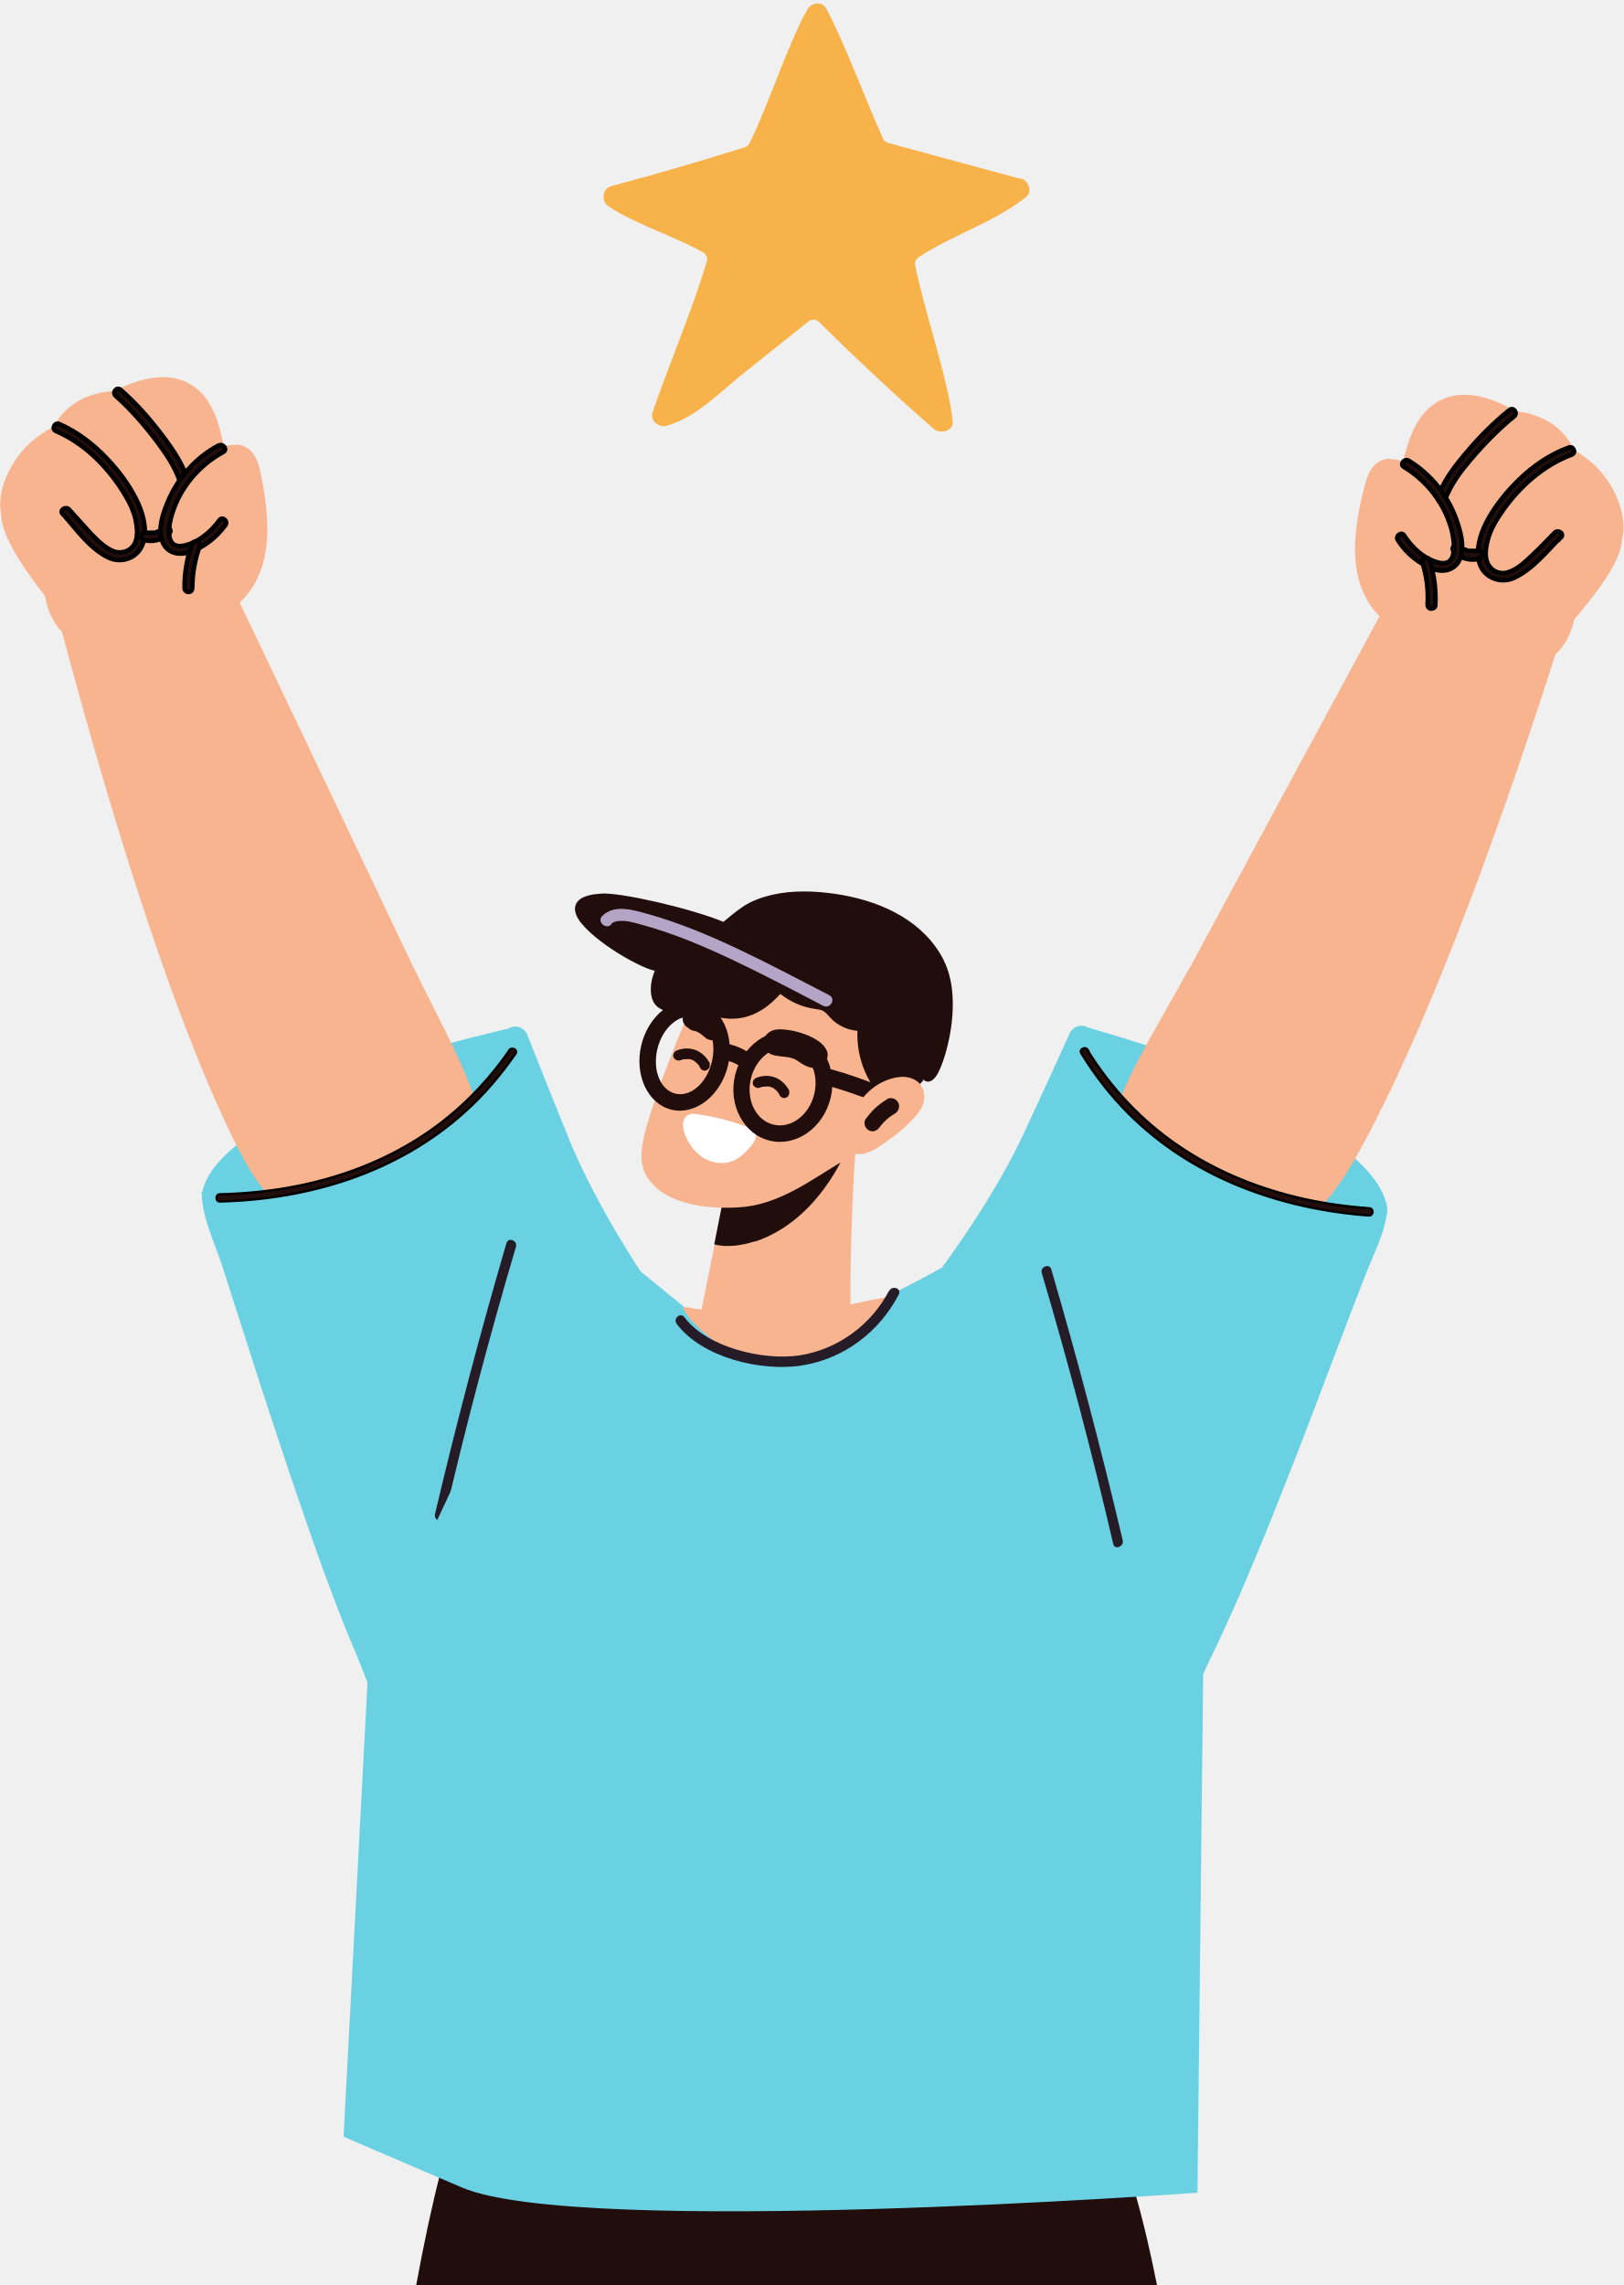
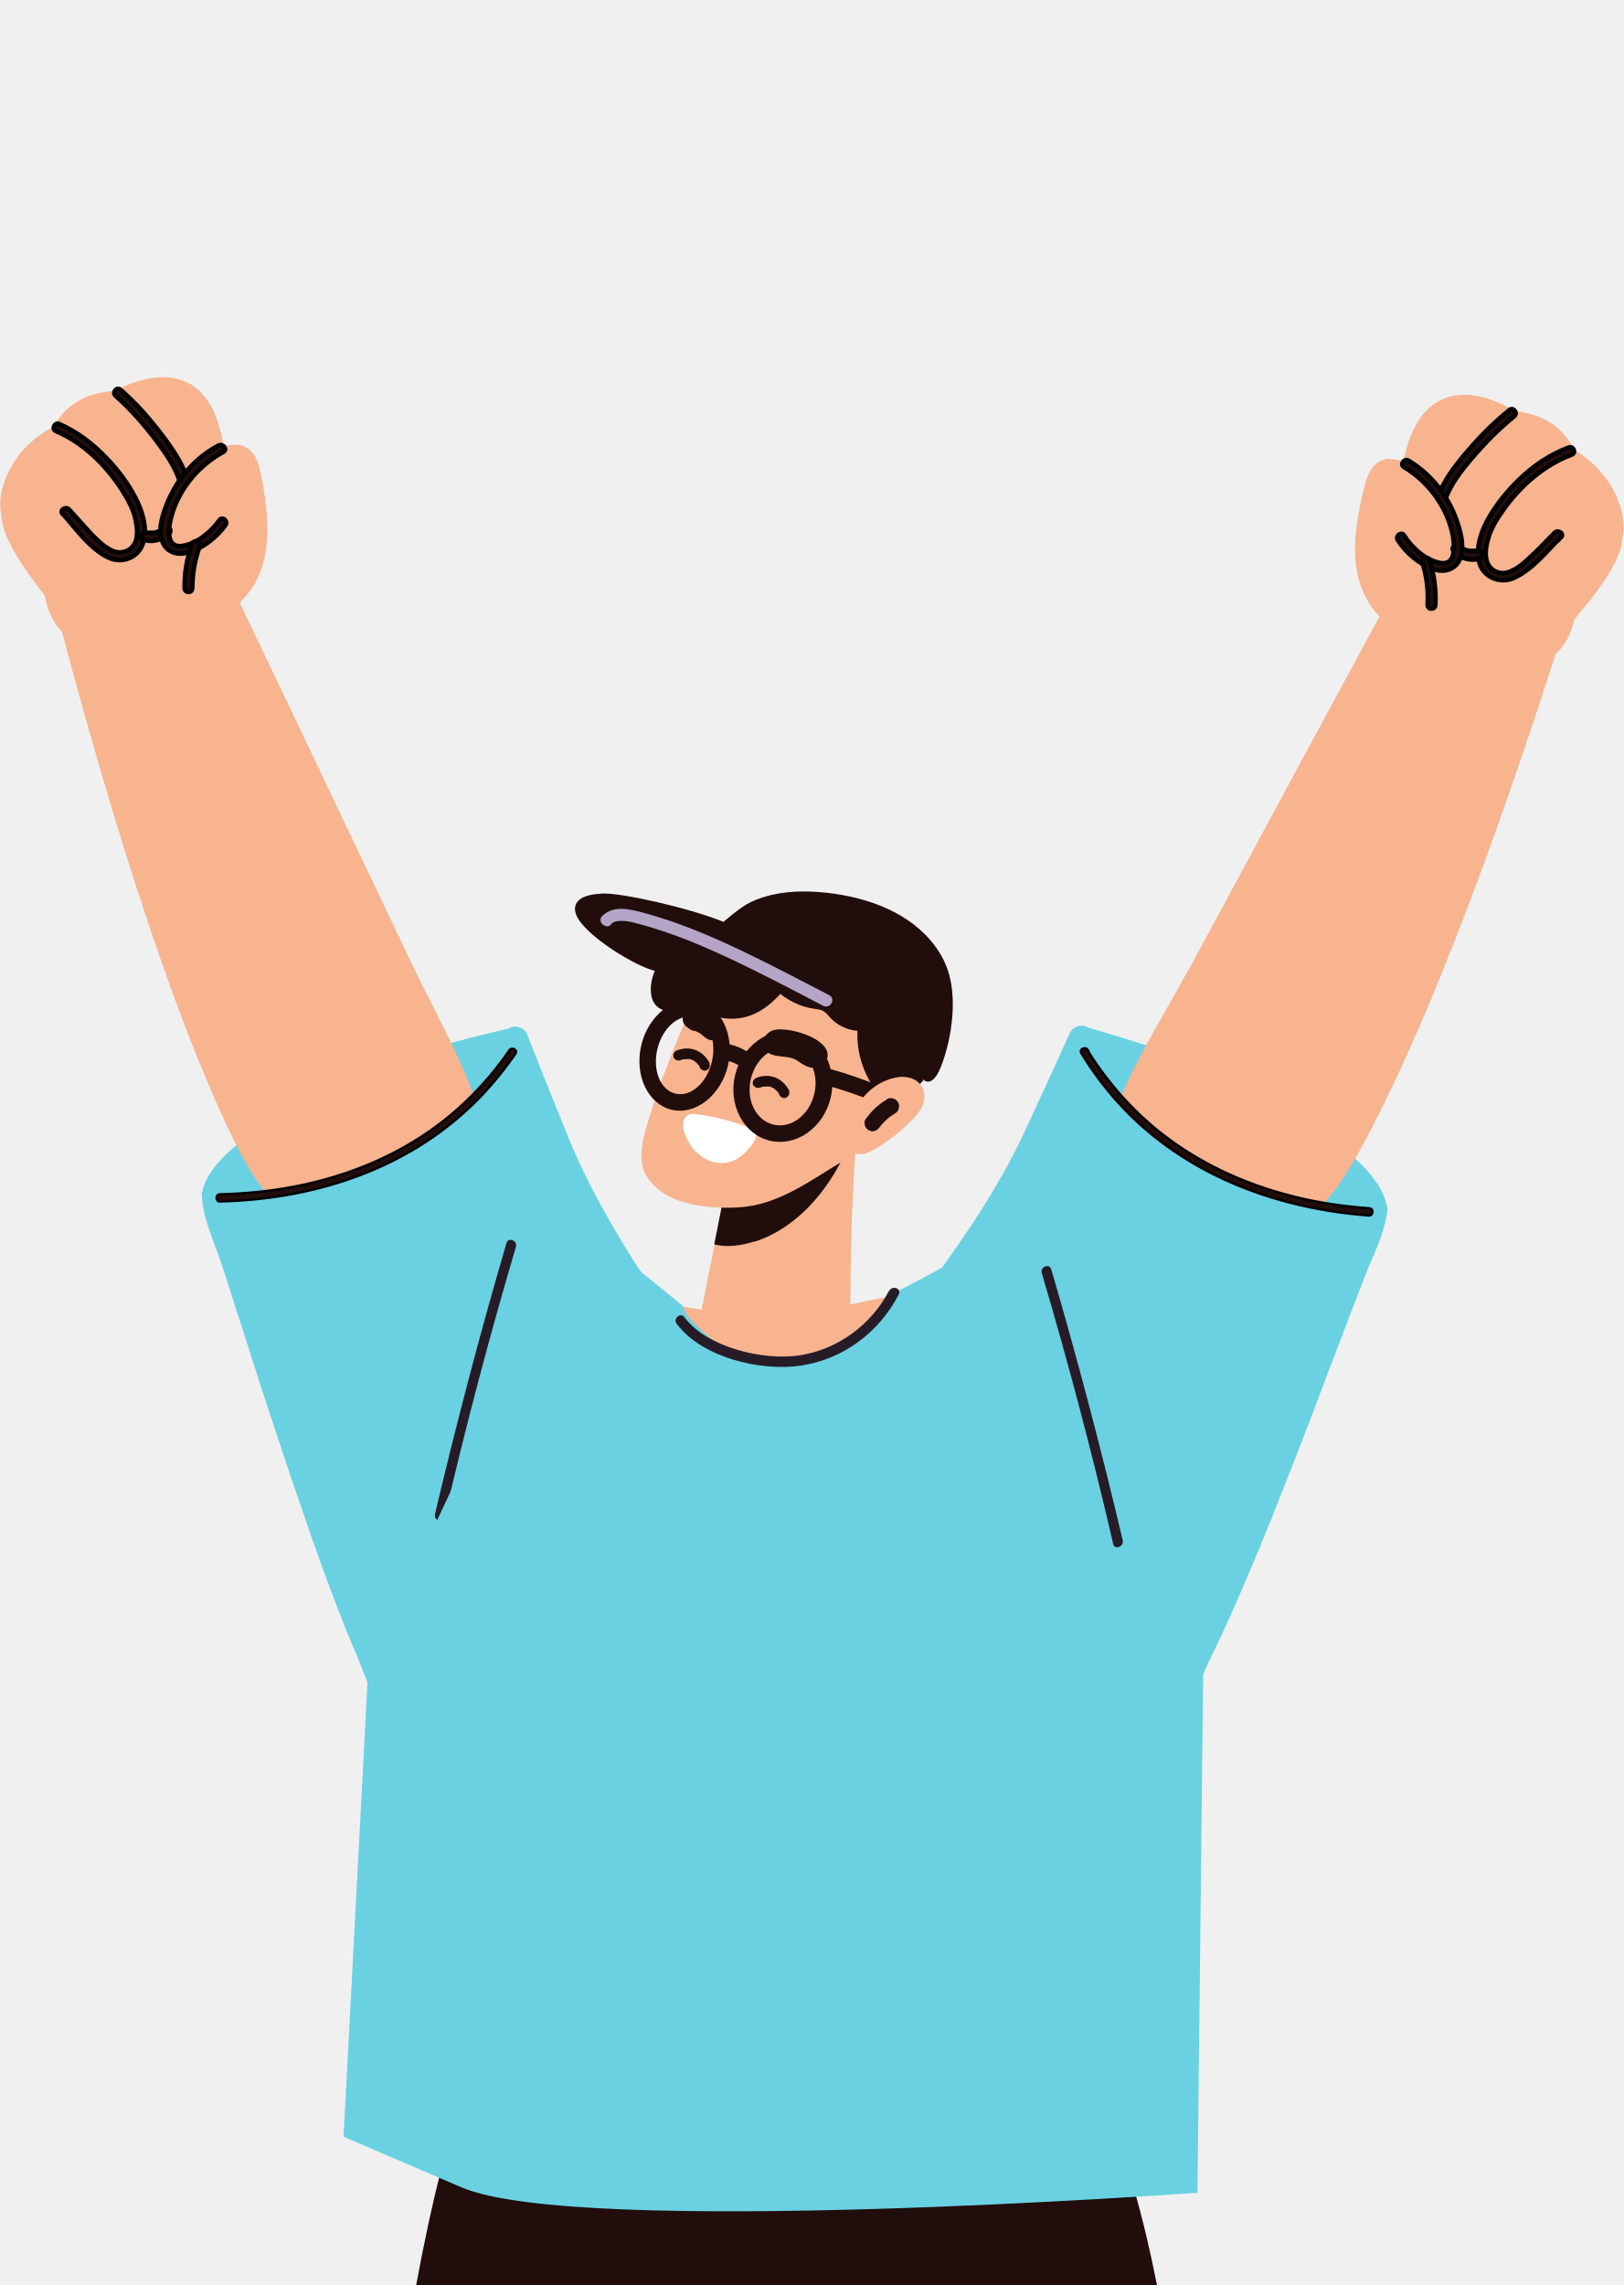
<svg xmlns="http://www.w3.org/2000/svg" id="Capa_2" version="1.1" viewBox="0 0 545.3 767.4">
  <defs>
    <style>
      .st0 {
        fill: #261c27;
      }

      .st1 {
        fill: #6ad1e3;
      }

      .st2 {
        fill: #f7b48f;
      }

      .st3 {
        fill: #f7b24a;
      }

      .st4 {
        fill: #fff;
      }

      .st5 {
        stroke-width: .8px;
      }

      .st5, .st6, .st7 {
        fill: #210d0c;
      }

      .st5, .st7 {
        stroke: #000;
        stroke-miterlimit: 10;
      }

      .st7 {
        stroke-width: 1.5px;
      }

      .st8 {
        fill: #b4a5c7;
      }
    </style>
  </defs>
  <g>
    <g>
      <path class="st6" d="M157.3,701c.5-1.1-1.1,0,0,0h0Z" />
      <path class="st6" d="M370.8,707.3c-.5-1.1,3.6-6.1,2.6-6.2-.2-.3-.5-.6-.9-.8-9.2-5.4-20.4-5.5-30.6-3-9.7,2.4-19,6.8-28,10.9s-17.8,8.7-26,14.2c-7.6,5.2-14.7,11.2-20.5,18.1-6.1-6.9-13.4-13-21.3-18.1-8.5-5.5-17.6-10.1-27-14.2-9.4-4.1-19-8.5-29.1-10.9-10.6-2.5-22.3-2.5-31.8,3-.4.2-.7.5-1,.8-6.4,14.4-12.4,39.1-17.4,66.3h248.8c-4.5-22.8-10.4-44.2-17.9-60h0Z" />
    </g>
    <polygon class="st2" points="302.1 434.7 259.1 443.5 218.3 437.1 223.2 459.9 296.5 484.9 302.1 434.7" />
    <path class="st2" d="M285.7,447.9c-.3-23.1.4-45.8,2.1-68.4.4-.6.6-1.2.5-1.9-.1-1.9-2-3.4-4-3.4-3.5,0-5.9,2-8.3,3.9-1.8,1.4-4.5,2.9-6.9,3.9-4.7,2-10.3,2.9-15.8,2.6-2.1-.1-3.7,1.7-3.6,3.5,0,.5.2.9.4,1.3-2-.7-4.4-.1-4.9,2.2-3.3,16.8-6.6,33.7-10,50.5,15.7,7.2,34.9,12.1,50.5,5.8h0Z" />
    <path class="st6" d="M253.5,417c9.6-3.1,17.6-10,23.3-17.8,5.2-7,9.2-15.2,10.4-23.8-.8-.7-1.8-1.2-3-1.2-3.5,0-5.9,2-8.3,3.9-1.8,1.4-4.5,2.9-6.9,3.9-4.7,2-10.3,2.9-15.8,2.6-2.1-.1-3.7,1.7-3.6,3.5,0,.5.2.9.4,1.3-2-.7-4.4-.1-4.9,2.2-1.7,8.8-3.5,17.6-5.2,26.3,4.4,1.2,9.6.3,13.6-1h0Z" />
    <path class="st2" d="M305.7,358.2c1.2-11-3.5-21.9-12.9-28.8-5.2-3.8-11.3-6.4-17.8-7.1-.6,0-1.3,0-1.8.2-11.4-1.1-23.1-1.4-32.1,5.8-8.9,7.1-12.9,19.1-16.8,29.2-2.4,6-4.5,12.2-6.4,18.4-1.7,5.5-4,13.5-.9,18.8,5.7,9.8,20.1,11.4,30.9,10.8,13.7-.7,24.6-9.3,35.9-16,1.8-1,21.3-25.9,21.9-31.4h0Z" />
    <path class="st6" d="M277.6,352.7c-2.1-5-14-8-17.9-6.7-2.7.9-4.3,3.8-2.7,6.4,2.1,3.4,7.5,1.6,10.6,3.7,2.1,1.4,4.4,3.1,7.1,2.4,1.4-.4,2.5-1.3,3-2.6.4-1.1.4-2.1,0-3.1h-.1Z" />
    <path class="st6" d="M243.2,345.7c-.1-.7-.2-1.4-.5-2.1-.2-.6-.5-1.3-.9-1.9-.7-1.2-1.8-2.2-3-2.9-.6-.3-1.2-.6-1.9-.7-.4,0-.7-.1-1.1-.1h-1.1c-1.7,0-3.1.7-4.4,1.8-.7.6-1,1.6-1,2.5s.5,1.8,1.1,2.4c.2.1.4.3.6.4.4.4.7.5.9.7.4.2.7.3,1.1.4.3,0,.6.1.9.2.5.2.9.5,1.3.7.5.4,1.1.9,1.6,1.3,1.1,1,2.6,1.2,4,.7.6-.2,1-.6,1.4-1.1.4-.6.8-1.4.7-2.1h0l.3-.2Z" />
    <path class="st6" d="M308.6,346.5c-.7-7.2-1.3-14.3.2-21.2-5.4-3.9-11.7-6.5-18.4-7.4-2.8-.4-5.7-.5-8.3-1.4-2.2-.7-4.2-2-6.2-3.1-4.4-2.3-9.1-4-13.9-5-7-1.4-15.2-.8-19.4,4.5-.3.4-7.4.6-8.5.9-3.1.9-6.1,2.5-8.6,4.5-3.8,3.1-6.8,8.8-6.9,13.6-.2,9.1,7.6,8.1,14.5,8.3,3.5,0,6.9,1.4,10.4,1.8,7.9.9,13.8-2.9,18.6-8.2,3.3,2.6,7.2,4.4,11.4,5,1.1.2,2.2.2,3.1.8.9.5,1.5,1.4,2.2,2.1,2.3,2.6,5.7,4.2,9.2,4.5-.3,7,1.8,14,6,19.8.8,1.1,1.8,2.2,3.1,2.8,1.6.6,3.4.3,5-.3,3.2-1.2,5.8-3.2,8-5.6-1.2-5.4-1-11-1.5-16.5h0Z" />
    <path class="st6" d="M317,322.5c-6.5-12.8-20-19.4-34-21.9-6.8-1.2-14.2-1.7-21-.6-3.6.6-7.1,1.6-10.3,3.2s-8.7,6.4-8.7,6.4c-11.5-4.7-34.6-9.9-40.9-9.5-2.8.2-6.8.6-8.4,3.1-1.4,2.3,0,4.9,1.5,6.8,6.6,8.1,23.5,17,26.2,16.1,4.5-1.6,8.4-2.2,13.2-2,6,.2,12,.9,17.9,2.2,11.7,2.4,23.2,6.8,33.3,13,8,4.9,14.2,12,20.5,18.8,1.1,1.2,3.1,4.3,4.6,5,2,.8,3.6-1.5,4.5-3.4,3.4-7.2,7.6-25.3,1.6-37.1h0Z" />
    <path class="st6" d="M246.4,314.5c3.6,1.2,6.6,2.4,10.3,4.1,3.5,1.5,6.9,3.2,10.3,5.1,6.6,3.6,13.1,7.8,18.8,12.2,3.4,2.6,6.7,5.4,9.8,8.4,1.1,1,2.9,1,3.9,0,1-1.1,1-2.9,0-3.9-11.4-10.7-24.6-19.5-38.9-25.9-4.2-1.9-8.4-3.6-12.8-5.1-1.4-.5-3.1.7-3.3,2.1-.3,1.6.6,2.8,2,3.3h0v-.3Z" />
    <path class="st8" d="M205.3,310.3c.5-.5,1-.7,1.8-.9.2,0,.6-.1,1.1-.1h1.7c2,.2,4.4.9,6.5,1.5,5,1.4,9.9,3.1,14.7,5,10,4,19.8,8.8,29.4,13.7,5.3,2.7,10.7,5.5,16,8.3,2.4,1.2,4.4-2.4,2-3.6-9.9-5.1-19.7-10.3-29.8-15.1-10.1-4.8-20.5-9.2-31.3-12.2-4.8-1.3-11-3.3-15.1.7-1.9,1.9,1.1,4.7,3,2.9h0v-.2Z" />
    <path class="st6" d="M225.6,372.7c-8-1.9-12.6-11.6-10.2-21.7,2.4-10,10.9-16.7,18.9-14.8s12.6,11.6,10.2,21.7c-2.4,10-10.9,16.7-18.9,14.8h0ZM233,341.6c-5-1.2-10.5,3.6-12.2,10.7-1.7,7.1,1,13.8,6.1,15s10.5-3.6,12.2-10.7-1-13.8-6.1-15h0Z" />
    <path class="st6" d="M242.1,355.8c1.4.2,2.7.5,4,1-.2,0-.5-.2-.7-.3,1.3.5,2.5,1.1,3.6,1.9.6.4,1.5.4,2.1.2s1.3-.7,1.6-1.3c.3-.6.5-1.4.2-2.1-.2-.7-.7-1.2-1.3-1.6-2.5-1.7-5.4-2.8-8.3-3.2-.7-.1-1.4,0-2.1.3-.6.4-1.1,1-1.2,1.7-.3,1.4.5,3.1,2,3.3h0Z" />
    <path class="st6" d="M278,364.6c2.4.7,4.7,1.4,7.1,2.2,1.1.4,2.2.8,3.4,1.2.6.2,1.1.4,1.7.6.2,0,.4.1.6.2.6.2.8.3,1,.4,1.3.5,3,.4,3.8-1.1.6-1.2.4-3.2-1.1-3.8-4.9-1.9-9.9-3.7-15-5.1-1.4-.4-3.1.6-3.3,2-.3,1.5.6,2.9,2,3.3h-.2Z" />
    <path class="st2" d="M309.6,364.8c-1.6-2.5-4.7-3.4-7.5-3.1-5.7.7-10.8,4.2-13.7,9.1-.4.7-.5,1.5-.3,2.2-.5.7-.9,1.4-1.4,2.2-1.5,2.5-4.3,5.5-3.5,8.6.9,3.2,4.6,4.5,7.6,3.5,2.4-.8,4.8-2.3,6.8-3.8,2.2-1.5,4.4-3.2,6.3-5s4-3.7,5.3-5.9c1.5-2.4,1.8-5.5.2-8h0l.2.2Z" />
    <path class="st6" d="M297.8,369.3c-1.4.8-2.7,1.8-3.9,2.9s-2.2,2.4-3.2,3.7c-.4.5-.4,1.5-.2,2.1.2.6.7,1.3,1.3,1.6.6.3,1.4.5,2.1.2.2-.1.4-.2.6-.3.4-.3.7-.6,1-1,.7-1,1.9-2.2,3.2-3.3-.2.1-.4.3-.5.4.8-.6,1.6-1.2,2.5-1.7,1.2-.7,1.7-2.6.9-3.8-.9-1.3-2.5-1.7-3.8-.9h0Z" />
    <path class="st6" d="M265.2,366.5c-1-2-2.5-3.6-4.5-4.5-2.1-.9-4.5-.9-6.7,0-.8.3-1.4,1.3-1.1,2.2.3.8,1.3,1.4,2.2,1.1.2,0,.4-.1.6-.2,0,0,.7-.2.3-.1.4,0,.8-.1,1.2-.1h.3q-.1,0,0,0h.6c.2,0,.4,0,.6.1q.1,0,0,0c.1,0,.2,0,.3.1.4.1.7.3,1,.5-.3-.2.2.1.2.2.2.1.3.2.5.4l.4.4c-.3-.3.1.2.2.2.1.2.2.3.3.5,0,0,.3.6.1.3.4.8,1.3,1.4,2.2,1.1.8-.3,1.5-1.3,1.1-2.2h.2Z" />
    <path class="st6" d="M238.5,357.3c-1-2-2.5-3.6-4.5-4.5-2.1-.9-4.5-.9-6.7,0-.8.3-1.4,1.3-1.1,2.2.3.8,1.3,1.4,2.2,1.1.2,0,.4-.1.6-.2,0,0,.7-.2.3-.1.4,0,.8-.1,1.2-.1h.3q-.1,0,0,0h.6c.2,0,.4,0,.6.1q.1,0,0,0c.1,0,.2,0,.3.1.4.1.7.3,1,.5-.3-.2.2.1.2.2.2.1.3.2.5.4l.4.4c-.3-.3.1.2.2.2.1.2.2.3.3.5,0,0,.3.6.1.3.4.8,1.3,1.4,2.2,1.1.8-.3,1.5-1.3,1.1-2.2h.2Z" />
    <path class="st4" d="M253,379.8c-1.7-1.4-4.8-2.3-6.9-3-4.8-1.4-7.7-2-12.7-2.7-3-.4-4.9,2.2-3.6,6.1.9,2.7,2.5,5.5,4.9,7.5,2.1,1.8,5,3,7.9,2.9,3.5,0,6.3-2,8.3-4.2.5-.5,1.1-1.2,1.7-2,1.2-1.7,2.1-3.3.4-4.7h0Z" />
    <path class="st6" d="M258.6,383.1c-8.8-2.1-14.1-12-11.7-22s11.5-16.5,20.4-14.4c8.8,2.1,14.1,12,11.7,22s-11.5,16.5-20.4,14.4ZM265.9,352c-5.9-1.4-12,3.2-13.7,10.3-1.7,7.1,1.7,14,7.6,15.4s12-3.2,13.7-10.3c1.7-7.1-1.7-14-7.6-15.4Z" />
    <path class="st1" d="M67.9,402.3c.3,1.2,1.1,1.9,2.3,2.2,8,1.9,35-3.6,38.9-5.8,3.1-1.7,11.1-5.6,14-7.3,22-12.6,33.8-22.8,42.6-30,7.4-6,7.7-16.6,7.7-16.6-21.6,5.1-41.3,10.1-61.6,19.4-.5.2-.9.4-1.4.6-8.6,4-16.8,8.9-24.3,14.6-6.7,5.1-15.2,11.2-17.8,19.5-.3,1-.6,2.1-.4,3.2h0v.2Z" />
    <g>
      <path class="st2" d="M138.6,324.3c-.4-.8-65.2-137.2-67.2-140.7-1.7-2.9-13.9,5.2-19.3,6.1-6.9,1.1-13.7,2.4-20.5,3.6-1.8.3-3.5.6-5.3.9-.3,0-13-10.6-8.7,5.8,10.9,41.7,33.9,126,59.2,179.3,9.6,20.2,21.6,41.5,55.3,33.3,51-12.4,26.6-46.8,6.5-88.3h0Z" />
      <path class="st2" d="M79.6,149.4c-1.5,0-3,0-4.5.6-.9-5.3-2.3-10.7-5.2-15.2-3.2-5-8.4-7.9-14.3-8.1-6-.2-11.9,1.9-17.2,4.6h0c-11,.7-17.1,5.9-20.5,12.1C3.6,150.6-1.4,165.3.4,172.6c0,8.4,9.6,20.9,14.7,27.5,1,6,3.8,11.6,9.2,14.8,9.7,5.8,21.9,3.1,31.9-.4,5.2-1.8,10.4-3.8,15.3-6.2,4.5-2.2,8.8-5.1,11.9-9.1,7-9,7.1-20.9,5.6-32-.4-2.9-.9-5.7-1.5-8.5-.4-2.2-1.1-4.3-2.3-6.1-1.3-1.9-3.3-3.1-5.6-3.3h0Z" />
      <path class="st7" d="M21.1,172.6c4.5,5.1,8.9,11.4,15,14.5,4.8,2.5,10.7.2,12.1-5.2,1.3-4.8-.4-10.2-2.6-14.5-2.5-4.9-5.8-9.3-9.5-13.2-4.6-4.9-10-9.1-16.2-11.8-1.5-.7-2.7,1.7-1.1,2.4,9.2,3.9,16.8,11.4,22.2,19.8,2,3.1,3.9,6.6,4.6,10.2.5,2.7.9,6-.7,8.3-1.4,2.1-4.2,2.9-6.6,2.1-3-1.1-5.5-3.7-7.7-5.9-2.5-2.7-4.9-5.5-7.4-8.2-1.1-1.2-3.3.2-2.2,1.5h0Z" />
      <path class="st7" d="M63,161.1c-1.7-5.4-4.9-10.1-8.3-14.6-4.2-5.6-8.9-11-14.2-15.6-1.3-1.1-2.9.9-1.7,2,5.1,4.5,9.6,9.7,13.7,15.1,3.2,4.3,6.4,8.8,8,14,.5,1.6,3,.8,2.5-.9h0Z" />
      <path class="st7" d="M47.9,181.2c3,1.1,6.4.2,8.8-1.8.5-.4.8-1.2.3-1.8-.4-.5-1.2-.8-1.8-.3-.5.4-1.1.8-1.6,1.1.3-.2,0,0-.2,0-.2,0-.3,0-.4.2-.3,0-.6.2-1,.3h-.2c-.2,0,.3,0,0,0h-1.4q-.3,0,0,0c.3,0,0,0,0,0h-1c.3,0,0,0,0,0-.6-.2-1.5,0-1.8.6-.2.6,0,1.5.6,1.8h-.2Z" />
      <path class="st7" d="M73.4,149.6c-7.7,4.1-13.8,11-17.1,19.1-1.5,3.6-3.1,8.2-2.1,12.1,1,4.3,4.8,5.9,8.8,4.8,5.1-1.4,9.6-5,12.7-9.2,1-1.4-1-3.1-2-1.7-2.8,3.9-7.4,7.8-12.3,8.6-6.3,1-4.7-7.2-3.6-10.7,2.7-8.9,9.1-16.4,17.2-20.8,1.5-.8,0-2.9-1.5-2.2h-.1Z" />
      <path class="st7" d="M64.6,197.5c0-4.7.8-9.4,2.4-13.8.2-.7,0-1.4-.6-1.8-.6-.3-1.5,0-1.8.6-1.8,4.8-2.7,9.9-2.6,15.1,0,.7.7,1.3,1.4,1.2.8,0,1.2-.7,1.2-1.4h0Z" />
    </g>
    <path class="st1" d="M67.8,400.8c0,7.7,4,15.9,6.4,23.1,1.4,4.2,2.8,8.4,4.1,12.7,1.8,5.7,3.7,11.4,5.5,17.1,2.1,6.7,4.3,13.4,6.5,20.1,2.4,7.2,4.8,14.5,7.2,21.7,2.5,7.3,5,14.6,7.5,21.8,2.4,6.9,4.9,13.7,7.5,20.5,2.3,6,4.6,11.9,7.2,17.8,1.8,4.2,13.5,34.9,15.6,39,12.2,23,16-45.8,16-45.8l64.5-120.8s-15.8-23.5-24.7-45.5c-6.3-15.5-11.5-28.6-14-35-.9-2.3-3.5-3.3-5.7-2.4-1.6.7-.8,10.7-2.6,12.5-12.1,11.9-21.2,22.1-37.8,30.1-20.3,9.8-40.9,14.6-56.1,13.4-4-.3-7.3-1.8-7.3-.4h.2Z" />
    <path class="st0" d="M170.1,417.5c-8.8,30.1-16.8,60.5-24,91-.5,2.1,2.7,3.4,3.2,1.2,7.1-30.6,15.1-60.9,24-91,.6-2.1-2.6-3.3-3.2-1.2h0Z" />
    <path class="st1" d="M193.4,410.9s3.8,2.4,11,7.7c7.2,5.3,25.2,20.2,25.2,20.2,0,0-1.1,1.9,7.9,9.7s37,16,52.5-2.8c8-9.7,9.5-11.1,9.5-11.1,0,0,20.3-10,28.4-16,6.7-5,18.6-14.7,18.6-14.7l57.7,150.8-2,181.7s-207.6,15.2-247.2-1.8l-39.6-17,8.3-157.6,69.8-149.2h-.1Z" />
    <path class="st0" d="M298.6,433.5c-6,11.5-17.2,19.7-30.1,21.7-12,1.8-31-2.6-38.6-12.8-1.3-1.8-4,.4-2.6,2.2,8.5,11.4,28.4,16.1,41.9,14,14.2-2.2,26.1-11.2,32.7-23.9,1-2-2.2-3.1-3.2-1.2h0Z" />
    <path class="st5" d="M171,352.9c-8.5,12.3-19.4,22.8-32.1,30.5-12.3,7.5-25.9,12.4-40,15.1-8.2,1.6-16.6,2.4-25,2.6-1.6,0-1.5,2.5,0,2.4,29.8-.7,59.6-9.7,82.1-30,6.5-5.8,12.1-12.4,17.1-19.6.9-1.3-1.2-2.4-2.1-1.1h0Z" />
    <path class="st1" d="M465.8,407.3c-.3,1.1-1.1,1.8-2.4,2.1-8.1,1.5-34.8-5.4-38.6-7.8-3-1.9-10.8-6.2-13.6-8-21.4-13.7-32.6-24.5-41-32.1-7.1-6.4-6.8-17-6.8-17,21.4,6.2,40.7,12.2,60.5,22.5.5.2.9.4,1.3.7,8.4,4.4,16.3,9.7,23.6,15.9,6.4,5.4,14.6,12,16.8,20.4.3,1,.5,2.2.2,3.3h0Z" />
    <g>
      <path class="st2" d="M399.2,325.8c.5-.8,72-133.7,74.2-137.1,1.8-2.8,13.7,5.9,19,7,6.8,1.4,13.5,3.1,20.3,4.6,1.7.4,3.5.8,5.2,1.2.3,0,13.5-10,8.4,6.2-13,41.1-40.2,124.1-68.2,176.1-10.6,19.7-23.7,40.3-56.9,30.5-50.3-15-24.1-48.1-2.1-88.5h.1Z" />
      <path class="st2" d="M466.9,154.2c1.5,0,3,.3,4.4.8,1.2-5.2,2.8-10.6,6-15,3.5-4.8,8.8-7.5,14.7-7.4,6,0,11.8,2.5,17,5.5h0c10.9,1.2,16.8,6.8,19.8,13.1,13.9,7.9,18.2,22.9,16,30-.4,8.4-10.7,20.4-16,26.8-1.3,5.9-4.4,11.4-10,14.3-10,5.3-22.1,2-31.8-2-5.1-2.1-10.2-4.3-15-7-4.4-2.4-8.5-5.5-11.5-9.7-6.5-9.4-6.1-21.2-4-32.2.5-2.9,1.2-5.7,1.9-8.4.5-2.1,1.3-4.3,2.6-6,1.4-1.8,3.5-2.9,5.8-3h0v.2Z" />
      <path class="st7" d="M524.3,180.3c-4.7,4.8-9.5,10.9-15.8,13.8-4.9,2.2-10.7-.4-11.8-5.8-1-4.9,1-10.2,3.3-14.3,2.7-4.7,6.2-9,10.1-12.8,4.8-4.7,10.5-8.6,16.8-10.9,1.6-.6,2.6,1.8,1,2.4-9.4,3.5-17.4,10.6-23.1,18.7-2.1,3-4.2,6.3-5.1,10-.7,2.6-1.2,5.9.3,8.4,1.3,2.2,4,3.2,6.5,2.4,3-.9,5.7-3.4,7.9-5.5,2.7-2.5,5.2-5.2,7.8-7.8,1.2-1.2,3.3.4,2.1,1.6h0v-.2Z" />
      <path class="st7" d="M483,166.8c1.9-5.3,5.4-9.9,9-14.2,4.5-5.4,9.5-10.5,15-14.9,1.3-1.1,2.9,1,1.6,2.1-5.3,4.3-10.1,9.2-14.5,14.4-3.5,4.1-6.8,8.4-8.7,13.6-.6,1.6-3,.6-2.4-1h0Z" />
      <path class="st7" d="M497.1,187.6c-3.1.9-6.4,0-8.7-2.2-.5-.5-.7-1.3-.2-1.8.4-.5,1.3-.7,1.8-.2.5.4,1,.8,1.6,1.1-.3-.2,0,0,.2,0,0,0,.3,0,.4.2.3,0,.6.2,1,.3h.2c.2,0-.3,0,0,0h1.4s.3,0,0,0,0,0,0,0h1.2c-.3,0,0,0,0,0,.7-.2,1.5,0,1.7.7.2.6,0,1.5-.7,1.7h0Z" />
      <path class="st7" d="M473.1,154.7c7.5,4.5,13.2,11.7,16.1,19.9,1.3,3.7,2.6,8.3,1.5,12.2-1.2,4.2-5.1,5.7-9,4.4-5-1.7-9.4-5.4-12.2-9.8-.9-1.4,1.2-3,2.1-1.6,2.6,4.1,7,8.2,11.9,9.2,6.2,1.3,5-7,4.2-10.5-2.2-9-8.2-16.9-16.2-21.7-1.4-.9.2-2.9,1.6-2.1h0Z" />
      <path class="st7" d="M479.5,203c.3-4.7-.3-9.4-1.7-13.9-.2-.7,0-1.4.7-1.7.6-.2,1.5,0,1.7.7,1.5,4.9,2.2,10.1,1.9,15.2,0,.7-.8,1.2-1.5,1.1-.7,0-1.2-.8-1.1-1.5h0Z" />
    </g>
    <path class="st1" d="M466,405.8c-.5,7.7-4.8,15.7-7.5,22.7-1.6,4.1-3.2,8.3-4.8,12.4-2.1,5.6-4.2,11.2-6.4,16.8-2.5,6.6-5,13.2-7.5,19.8-2.7,7.1-5.5,14.2-8.3,21.3-2.8,7.2-5.7,14.3-8.6,21.4-2.8,6.7-5.6,13.4-8.6,20.1-2.6,5.8-5.2,11.6-8.1,17.4-2,4.1-15.2,34.2-17.6,38.1-13.4,22.3-13.7-46.5-13.7-46.5l-58.3-123.9s17-22.7,27-44.2c7.1-15.2,12.9-28,15.7-34.2,1-2.2,3.6-3.1,5.8-2.1,1.5.8.2,10.8,1.9,12.6,11.4,12.5,20.1,23.2,36.2,31.9,19.8,10.8,40.1,16.7,55.3,16.2,4-.1,7.4-1.4,7.3,0h0l.2.2Z" />
    <path class="st5" d="M365.3,352.8c7.9,12.7,18.2,23.7,30.6,32.1,11.9,8.1,25.3,13.7,39.2,17.1,8.1,2,16.5,3.2,24.8,3.8,1.6.1,1.4,2.5-.2,2.4-29.7-2.2-59-12.7-80.5-34.1-6.1-6.1-11.5-13-16-20.4-.8-1.3,1.4-2.4,2.2-1h-.1Z" />
    <path class="st0" d="M353.1,426.3c8.8,30.1,16.8,60.5,24,91,.5,2.1-2.7,3.4-3.2,1.2-7.1-30.6-15.1-60.9-24-91-.6-2.1,2.6-3.3,3.2-1.2Z" />
  </g>
-   <path class="st3" d="M342.9,60.1c-14.9-4-29.8-8.1-44.6-12.1-.7-.2-1.4-.7-1.7-1.4-5.7-12.6-12.6-31.4-19-43.6-1.7-3.1-5.5-1.9-6.7.6,0,0,0,0,0,.1-6.9,12.6-12.8,31.7-19.2,44.5-.3.6-.9,1.1-1.6,1.3-14.8,4.6-29.7,9-44.7,13-3.2.9-3.6,5.1-.9,6.9,9.5,6.2,21.9,9.8,31.7,15.4,1.1.6,1.6,1.8,1.2,3-4.8,16.2-12.7,34.6-18.2,50.6-1,2.8,2,5.3,4.6,4.6,9.6-2.6,17.4-10.7,24.9-16.8,7.6-6.1,15.3-12.2,22.9-18.3,1-.8,2.5-.7,3.5.2,11.1,11.1,26.6,25.6,38.5,35.9,2.2,1.9,6.8.9,6.4-2.7-1.7-14.8-9.8-37.6-12.6-52.2-.2-1,.2-2.1,1.1-2.7,11.8-7.7,25-11.5,36.1-20.2,2.3-1.8.8-5.6-1.7-6.3Z" />
</svg>
